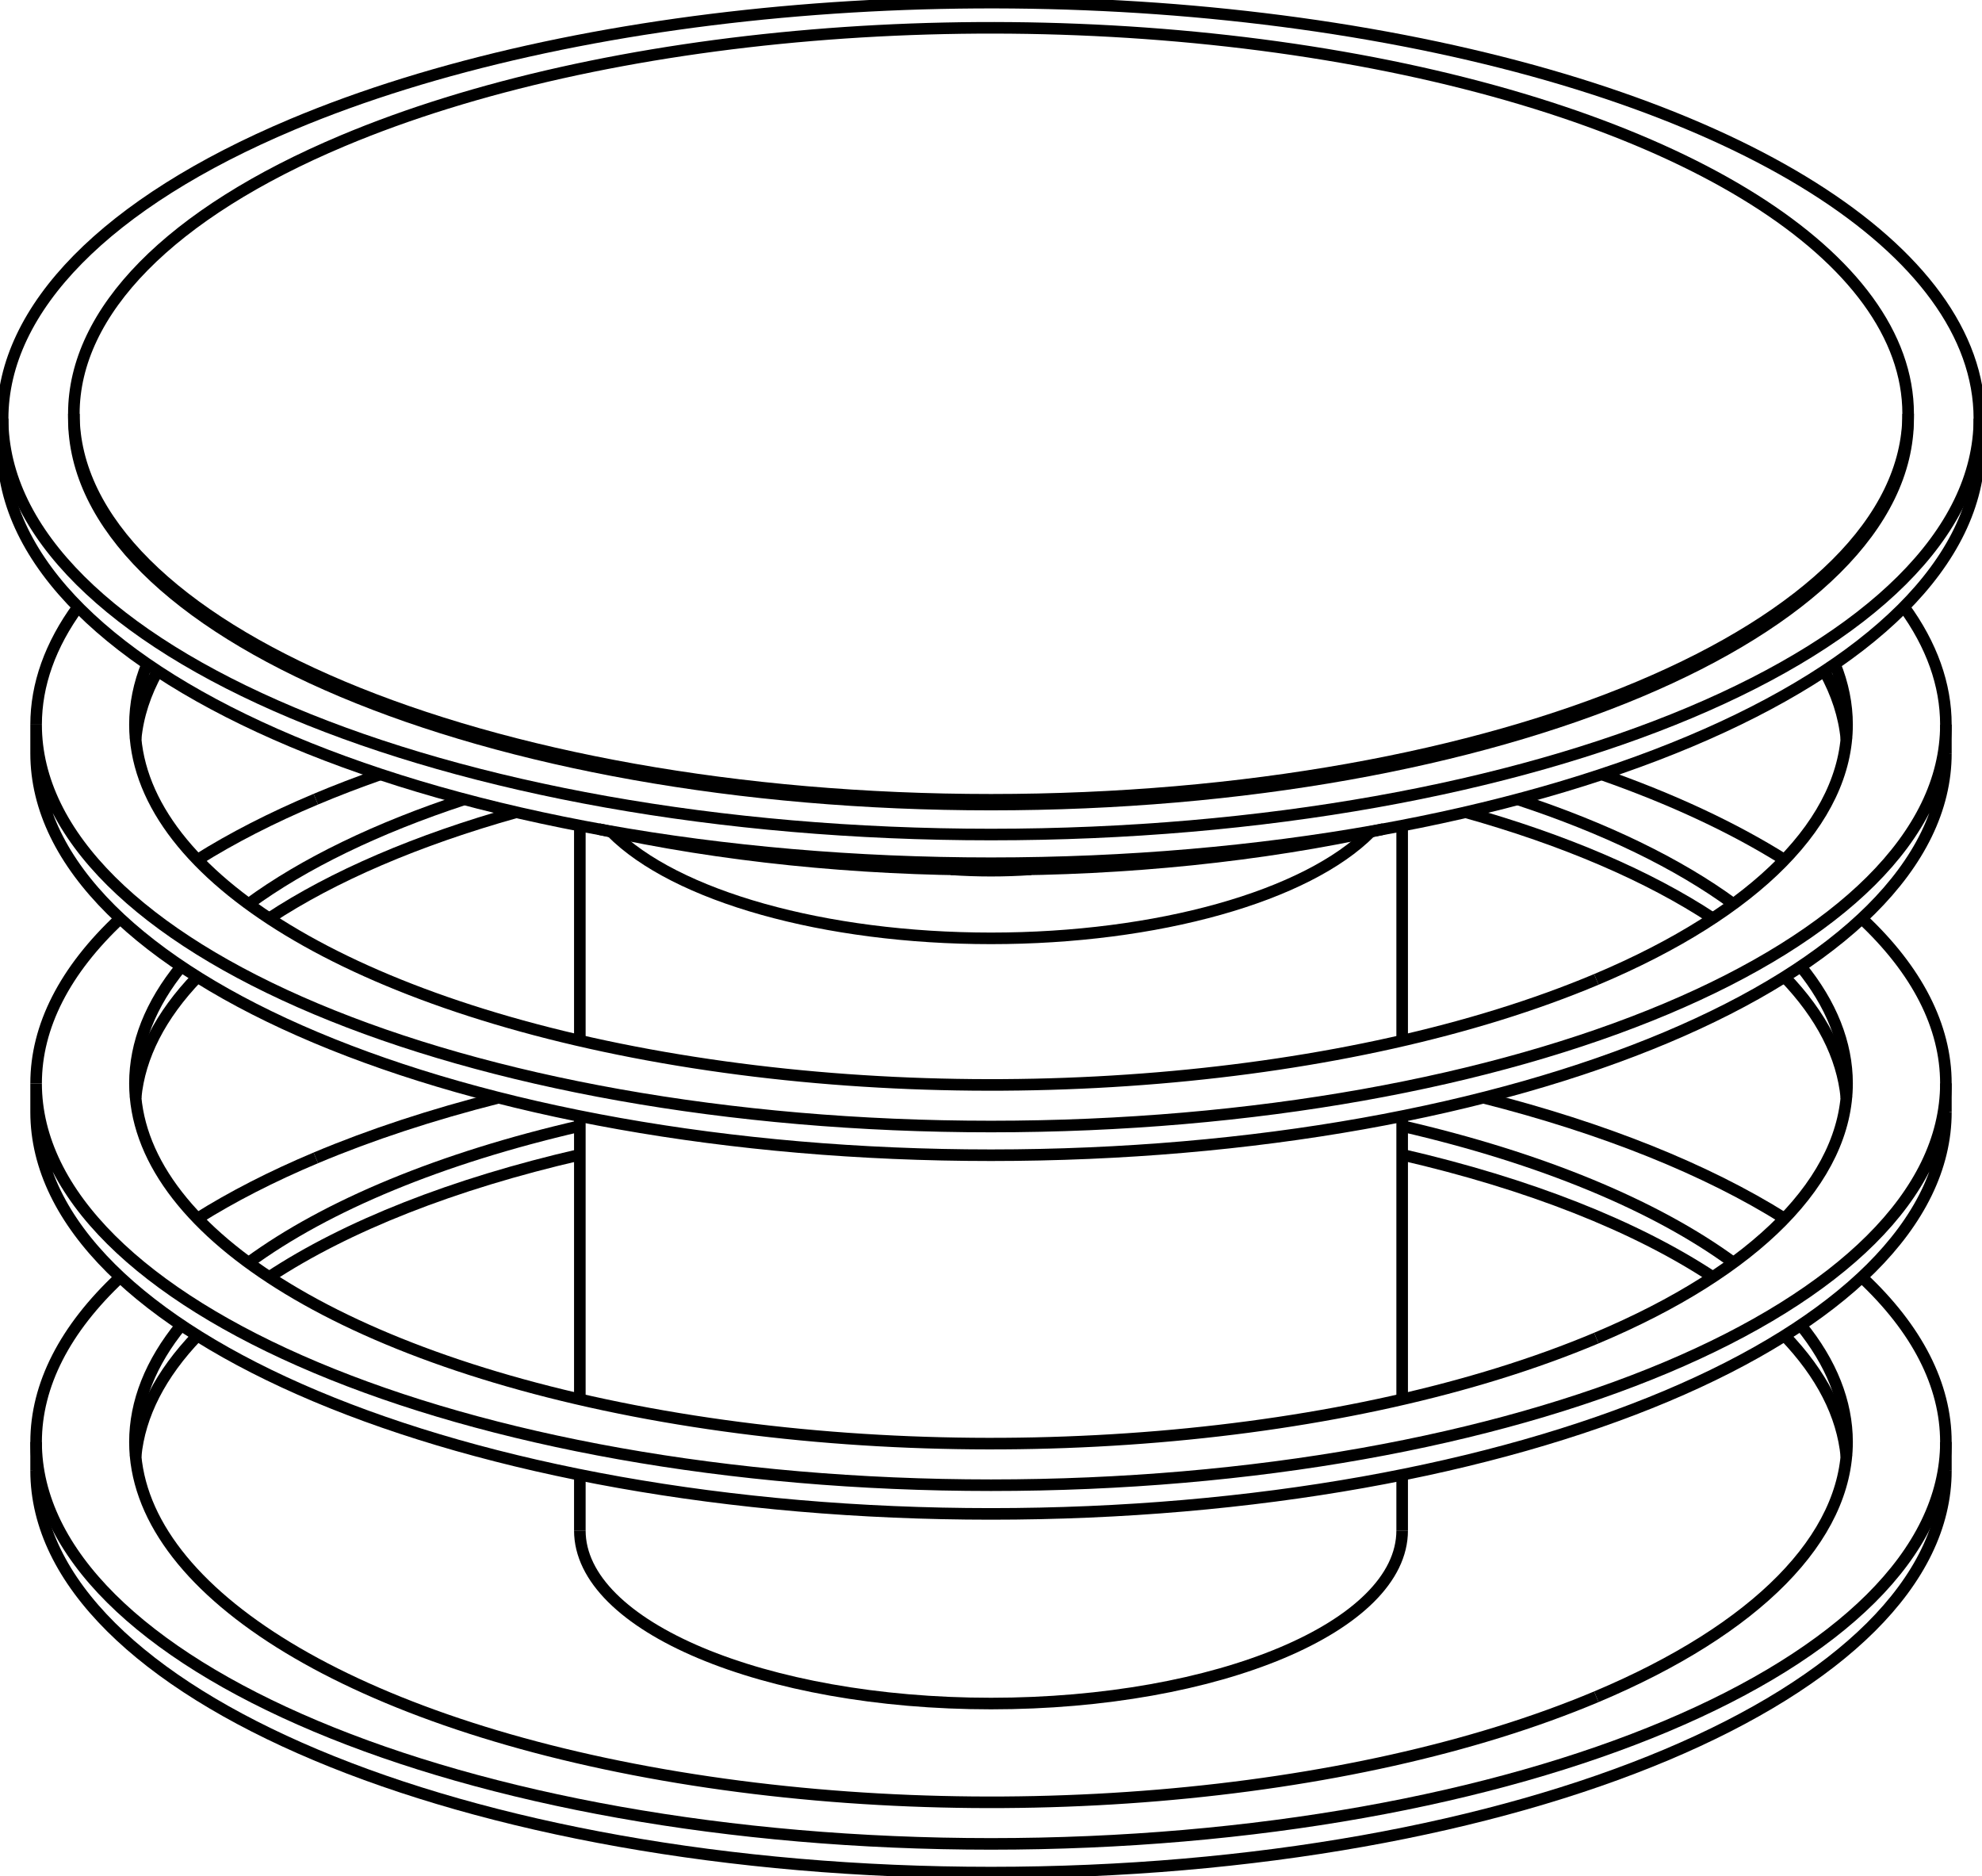
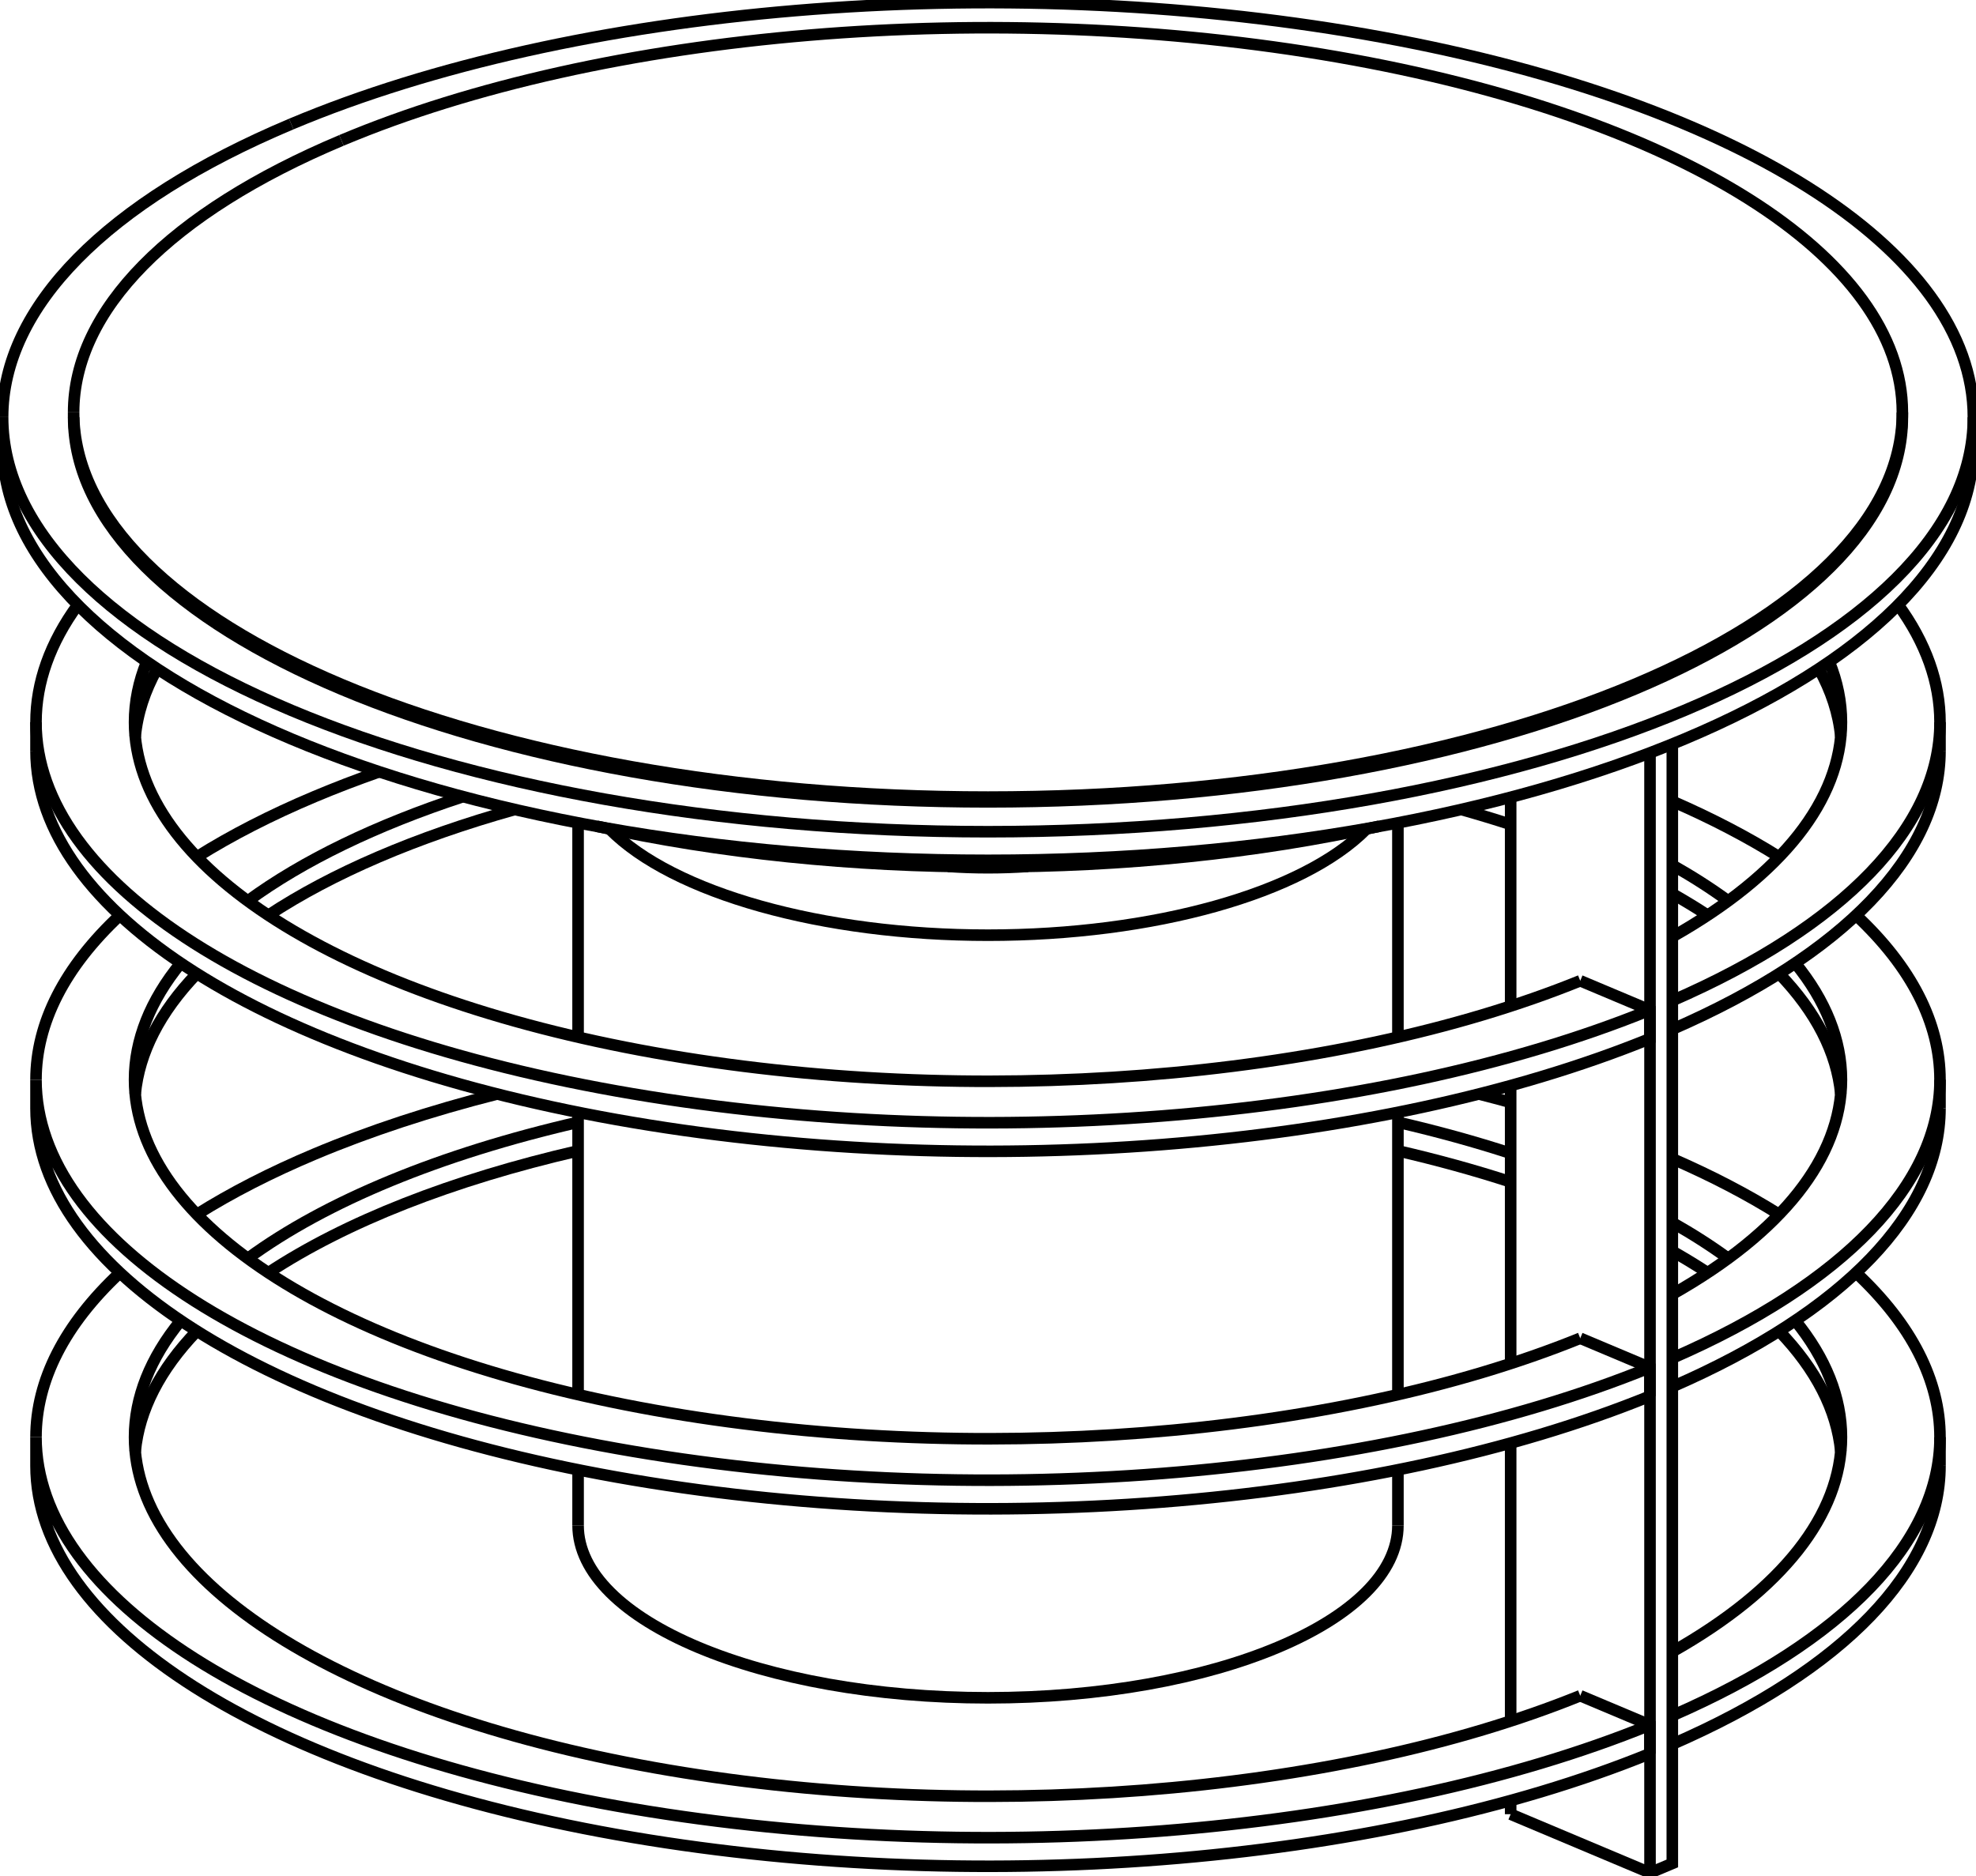
- <svg xmlns="http://www.w3.org/2000/svg" version="1.1" viewBox="-376 -380.144 752 711.401" fill="none" stroke="black" stroke-width="0.6%" vector-effect="non-scaling-stroke">
-   <path d="M 15.174 -50.346 A 95 39.976 360 0 1 -15.174 -50.346" />
-   <path d="M 144.017 -64.577 A 156 65.644 360 0 1 -144.017 -64.577" />
+ <svg xmlns="http://www.w3.org/2000/svg" version="1.1" viewBox="-376 -380.144 752 713.891" fill="none" stroke="black" stroke-width="0.6%" vector-effect="non-scaling-stroke">
+   <path d="M 198.909 310.431 L 251.942 332.747 L 251.942 -93.58" />
+   <path d="M 198.909 310.431 L 198.909 305.225" />
+   <path d="M 198.909 274.964 L 198.909 169.152" />
+   <path d="M 198.909 138.89 L 198.909 33.079" />
+   <path d="M 198.909 2.817 L 198.909 -76.689" />
+   <path d="M 225.386 -6.818 L 251.907 4.342 L 251.907 15.228 A 362.3 152.454 0 0 1 -362.3 -94.344" />
+   <path d="M 225.386 129.255 L 251.907 140.415 L 251.907 151.301" />
+   <path d="M 225.386 265.329 L 251.907 276.488 L 251.907 287.374" />
+   <path d="M 251.942 332.747 L 260.427 329.176 L 260.427 -96.921" />
+   <path d="M -375 -210.46 A 375 157.798 180 0 0 375 -210.46" />
+   <path d="M -148.935 -65.641 A 320.5 134.865 180 0 0 148.935 -65.641" />
+   <path d="M 225.386 -6.818 A 324.8 136.674 0 0 1 -324.8 -105.23 A 324.8 136.674 0 0 1 -320.144 -128.289" />
+   <path d="M 320.144 -128.289 A 324.8 136.674 0 0 1 324.8 -105.23 A 324.8 136.674 0 0 1 260.427 -23.556" />
+   <path d="M 324.542 -99.787 A 324.8 136.674 180 0 0 316.183 -125.617" />
+   <path d="M -316.183 -125.617 A 324.8 136.674 180 0 0 -324.542 -99.787" />
+   <path d="M 251.907 4.342 A 362.3 152.454 0 0 1 -362.3 -105.23 A 362.3 152.454 0 0 1 -346.35 -149.967" />
+   <path d="M 346.35 -149.967 A 362.3 152.454 0 0 1 362.3 -105.23 A 362.3 152.454 0 0 1 260.427 0.756" />
+   <path d="M 362.3 -94.344 A 362.3 152.454 0 0 1 260.427 11.642" />
+   <path d="M -324.542 36.286 A 324.8 136.674 0 0 1 -301.079 -9.543" />
+   <path d="M -273.866 -31.75 A 324.8 136.674 0 0 1 -180.017 -72.033" />
+   <path d="M 180.017 -72.033 A 324.8 136.674 0 0 1 198.909 -66.318" />
+   <path d="M 260.427 -39.945 A 324.8 136.674 0 0 1 273.866 -31.75" />
+   <path d="M 301.079 -9.543 A 324.8 136.674 0 0 1 324.542 36.286" />
+   <path d="M 260.427 112.517 A 324.8 136.674 180 0 0 324.8 30.843 A 324.8 136.674 180 0 0 307.207 -13.528" />
+   <path d="M 281.696 -37.193 A 324.8 136.674 180 0 0 260.427 -50.831" />
+   <path d="M -199.779 -76.919 A 324.8 136.674 180 0 0 -281.696 -37.193" />
+   <path d="M -307.207 -13.528 A 324.8 136.674 180 0 0 -324.8 30.843 A 324.8 136.674 180 0 0 225.386 129.255" />
+   <path d="M 251.907 140.415 A 362.3 152.454 0 0 1 -362.3 30.843 L -362.3 41.729 A 362.3 152.454 180 0 0 251.907 151.301" />
+   <path d="M -362.3 30.843 A 362.3 152.454 0 0 1 -330.355 -31.75" />
+   <path d="M -301.079 -53.958 A 362.3 152.454 0 0 1 -256.185 -76.958 A 362.3 152.454 0 0 1 -231.66 -86.373" />
+   <path d="M 260.427 -75.143 A 362.3 152.454 0 0 1 301.079 -53.958" />
+   <path d="M 330.355 -31.75 A 362.3 152.454 0 0 1 362.3 30.843 L 362.3 41.729" />
+   <path d="M 362.3 30.843 A 362.3 152.454 0 0 1 260.427 136.829" />
+   <path d="M 260.427 147.715 A 362.3 152.454 180 0 0 362.3 41.729" />
+   <path d="M -324.542 172.36 A 324.8 136.674 0 0 1 -301.079 126.53" />
+   <path d="M -273.866 104.323 A 324.8 136.674 0 0 1 -156 57.925" />
+   <path d="M 156 57.925 A 324.8 136.674 0 0 1 198.909 69.755" />
+   <path d="M 260.427 96.129 A 324.8 136.674 0 0 1 273.866 104.323" />
+   <path d="M 301.079 126.53 A 324.8 136.674 0 0 1 324.542 172.36" />
+   <path d="M 260.427 248.591 A 324.8 136.674 180 0 0 324.8 166.917 A 324.8 136.674 180 0 0 307.207 122.545" />
+   <path d="M 281.696 98.88 A 324.8 136.674 180 0 0 260.427 85.243" />
+   <path d="M 198.909 58.87 A 324.8 136.674 180 0 0 156 47.039" />
+   <path d="M -156 47.039 A 324.8 136.674 180 0 0 -281.696 98.88" />
+   <path d="M -307.207 122.545 A 324.8 136.674 180 0 0 -324.8 166.917 A 324.8 136.674 180 0 0 225.386 265.329" />
+   <path d="M 251.907 276.488 A 362.3 152.454 0 0 1 -362.3 166.917 L -362.3 177.803 A 362.3 152.454 180 0 0 251.907 287.374" />
+   <path d="M -362.3 166.917 A 362.3 152.454 0 0 1 -330.355 104.323" />
+   <path d="M -301.079 82.115 A 362.3 152.454 0 0 1 -256.185 59.115 A 362.3 152.454 0 0 1 -186.789 36.286" />
+   <path d="M 186.789 36.286 A 362.3 152.454 0 0 1 198.909 39.494" />
+   <path d="M 260.427 60.931 A 362.3 152.454 0 0 1 301.079 82.115" />
+   <path d="M 330.355 104.323 A 362.3 152.454 0 0 1 362.3 166.917 L 362.3 177.803" />
+   <path d="M 362.3 166.917 A 362.3 152.454 0 0 1 260.427 272.903" />
+   <path d="M 260.427 283.789 A 362.3 152.454 180 0 0 362.3 177.803" />
+   <path d="M -265.165 -332.926 A 375 157.798 0 0 1 375 -221.346 L 375 -210.46" />
+   <path d="M 375 -221.346 A 375 157.798 0 0 1 -375 -221.346 L -375 -210.46" />
+   <path d="M -375 -221.346 A 375 157.798 0 0 1 -265.165 -332.926" />
+   <path d="M 347.98 -221.346 A 347.98 146.428 0 0 1 -347.98 -221.346" />
+   <path d="M -246.059 -326.701 A 347.98 146.428 0 0 1 347.98 -223.16 L 347.98 -221.346" />
+   <path d="M 347.98 -223.16 A 347.98 146.428 0 0 1 -347.98 -223.16 L -347.98 -221.346" />
+   <path d="M -347.98 -223.16 A 347.98 146.428 0 0 1 -246.059 -326.701" />
+   <path d="M 15.174 -50.346 A 95 39.976 0 0 1 -15.174 -50.346" />
+   <path d="M 144.017 -64.577 A 156 65.644 0 0 1 -144.017 -64.577" />
  <path d="M -156 200.481 A 156 65.644 180 0 0 156 200.481" />
-   <path d="M -265.165 -332.926 A 375 157.798 360 0 1 375 -221.346 A 375 157.798 360 0 1 -375 -221.346 A 375 157.798 360 0 1 -265.165 -332.926 Z" />
-   <path d="M -375 -210.46 A 375 157.798 180 0 0 375 -210.46" />
-   <path d="M 347.98 -221.346 A 347.98 146.428 360 0 1 -347.98 -221.346" />
-   <path d="M -246.059 -326.701 A 347.98 146.428 360 0 1 347.98 -223.16 A 347.98 146.428 360 0 1 -347.98 -223.16 A 347.98 146.428 360 0 1 -246.059 -326.701 Z" />
-   <path d="M -148.935 -65.641 A 320.5 134.865 180 0 0 148.935 -65.641" />
-   <path d="M -256.185 59.115 A 362.3 152.454 360 0 1 -186.789 36.286" />
-   <path d="M 186.789 36.286 A 362.3 152.454 360 0 1 301.079 82.115" />
-   <path d="M 330.355 104.323 A 362.3 152.454 360 0 1 362.3 166.917 A 362.3 152.454 360 0 1 -362.3 166.917 A 362.3 152.454 360 0 1 -330.355 104.323" />
-   <path d="M -301.079 82.115 A 362.3 152.454 360 0 1 -256.185 59.115" />
-   <path d="M -362.3 177.803 A 362.3 152.454 180 0 0 362.3 177.803" />
-   <path d="M -324.542 172.36 A 324.8 136.674 360 0 1 -301.079 126.53" />
-   <path d="M -273.866 104.323 A 324.8 136.674 360 0 1 -156 57.925" />
-   <path d="M 156 57.925 A 324.8 136.674 360 0 1 273.866 104.323" />
-   <path d="M 301.079 126.53 A 324.8 136.674 360 0 1 324.542 172.36" />
-   <path d="M 229.668 263.56 A 324.8 136.674 180 0 0 324.8 166.917 A 324.8 136.674 180 0 0 307.207 122.545" />
-   <path d="M 281.696 98.88 A 324.8 136.674 180 0 0 156 47.039" />
-   <path d="M -156 47.039 A 324.8 136.674 180 0 0 -281.696 98.88" />
-   <path d="M -307.207 122.545 A 324.8 136.674 180 0 0 -324.8 166.917 A 324.8 136.674 180 0 0 229.668 263.56" />
-   <path d="M -256.185 -76.958 A 362.3 152.454 360 0 1 -231.66 -86.373" />
-   <path d="M 231.66 -86.373 A 362.3 152.454 360 0 1 301.079 -53.958" />
-   <path d="M 330.355 -31.75 A 362.3 152.454 360 0 1 362.3 30.843 L 362.3 41.729" />
-   <path d="M 362.3 30.843 A 362.3 152.454 360 0 1 -362.3 30.843 L -362.3 41.729 A 362.3 152.454 180 0 0 362.3 41.729" />
-   <path d="M -362.3 30.843 A 362.3 152.454 360 0 1 -330.355 -31.75" />
-   <path d="M -301.079 -53.958 A 362.3 152.454 360 0 1 -256.185 -76.958" />
-   <path d="M -324.542 36.286 A 324.8 136.674 360 0 1 -301.079 -9.543" />
-   <path d="M -273.866 -31.75 A 324.8 136.674 360 0 1 -180.017 -72.033" />
-   <path d="M 180.017 -72.033 A 324.8 136.674 360 0 1 273.866 -31.75" />
-   <path d="M 301.079 -9.543 A 324.8 136.674 360 0 1 324.542 36.286" />
-   <path d="M 229.668 127.487 A 324.8 136.674 180 0 0 324.8 30.843 A 324.8 136.674 180 0 0 307.207 -13.528" />
-   <path d="M 281.696 -37.193 A 324.8 136.674 180 0 0 199.779 -76.919" />
-   <path d="M -199.779 -76.919 A 324.8 136.674 180 0 0 -281.696 -37.193" />
-   <path d="M -307.207 -13.528 A 324.8 136.674 180 0 0 -324.8 30.843 A 324.8 136.674 180 0 0 229.668 127.487" />
-   <path d="M 346.35 -149.967 A 362.3 152.454 360 0 1 362.3 -105.23 L 362.3 -94.344" />
-   <path d="M 362.3 -105.23 A 362.3 152.454 360 0 1 -362.3 -105.23 L -362.3 -94.344 A 362.3 152.454 180 0 0 362.3 -94.344" />
-   <path d="M -362.3 -105.23 A 362.3 152.454 360 0 1 -346.35 -149.967" />
-   <path d="M -324.542 -99.787 A 324.8 136.674 360 0 1 -316.183 -125.617" />
-   <path d="M 316.183 -125.617 A 324.8 136.674 360 0 1 324.542 -99.787" />
-   <path d="M 229.668 -8.587 A 324.8 136.674 180 0 0 324.8 -105.23 A 324.8 136.674 180 0 0 320.144 -128.289" />
-   <path d="M -320.144 -128.289 A 324.8 136.674 180 0 0 -324.8 -105.23 A 324.8 136.674 180 0 0 229.668 -8.587" />
+   <path d="M -362.3 -105.23 L -362.3 -94.344" />
+   <path d="M 362.3 -105.23 L 362.3 -94.344" />
  <path d="M -156 -66.964 L -156 14.648" />
  <path d="M -156 43.254 L -156 150.721" />
  <path d="M -156 179.327 L -156 200.481" />
  <path d="M 156 -66.964 L 156 14.648" />
  <path d="M 156 43.254 L 156 150.721" />
  <path d="M 156 179.327 L 156 200.481" />
-   <path d="M -375 -221.346 L -375 -210.46" />
-   <path d="M 375 -221.346 L 375 -210.46" />
-   <path d="M -347.98 -223.16 L -347.98 -221.346" />
-   <path d="M 347.98 -223.16 L 347.98 -221.346" />
-   <path d="M -362.3 166.917 L -362.3 177.803" />
-   <path d="M 362.3 166.917 L 362.3 177.803" />
</svg>
